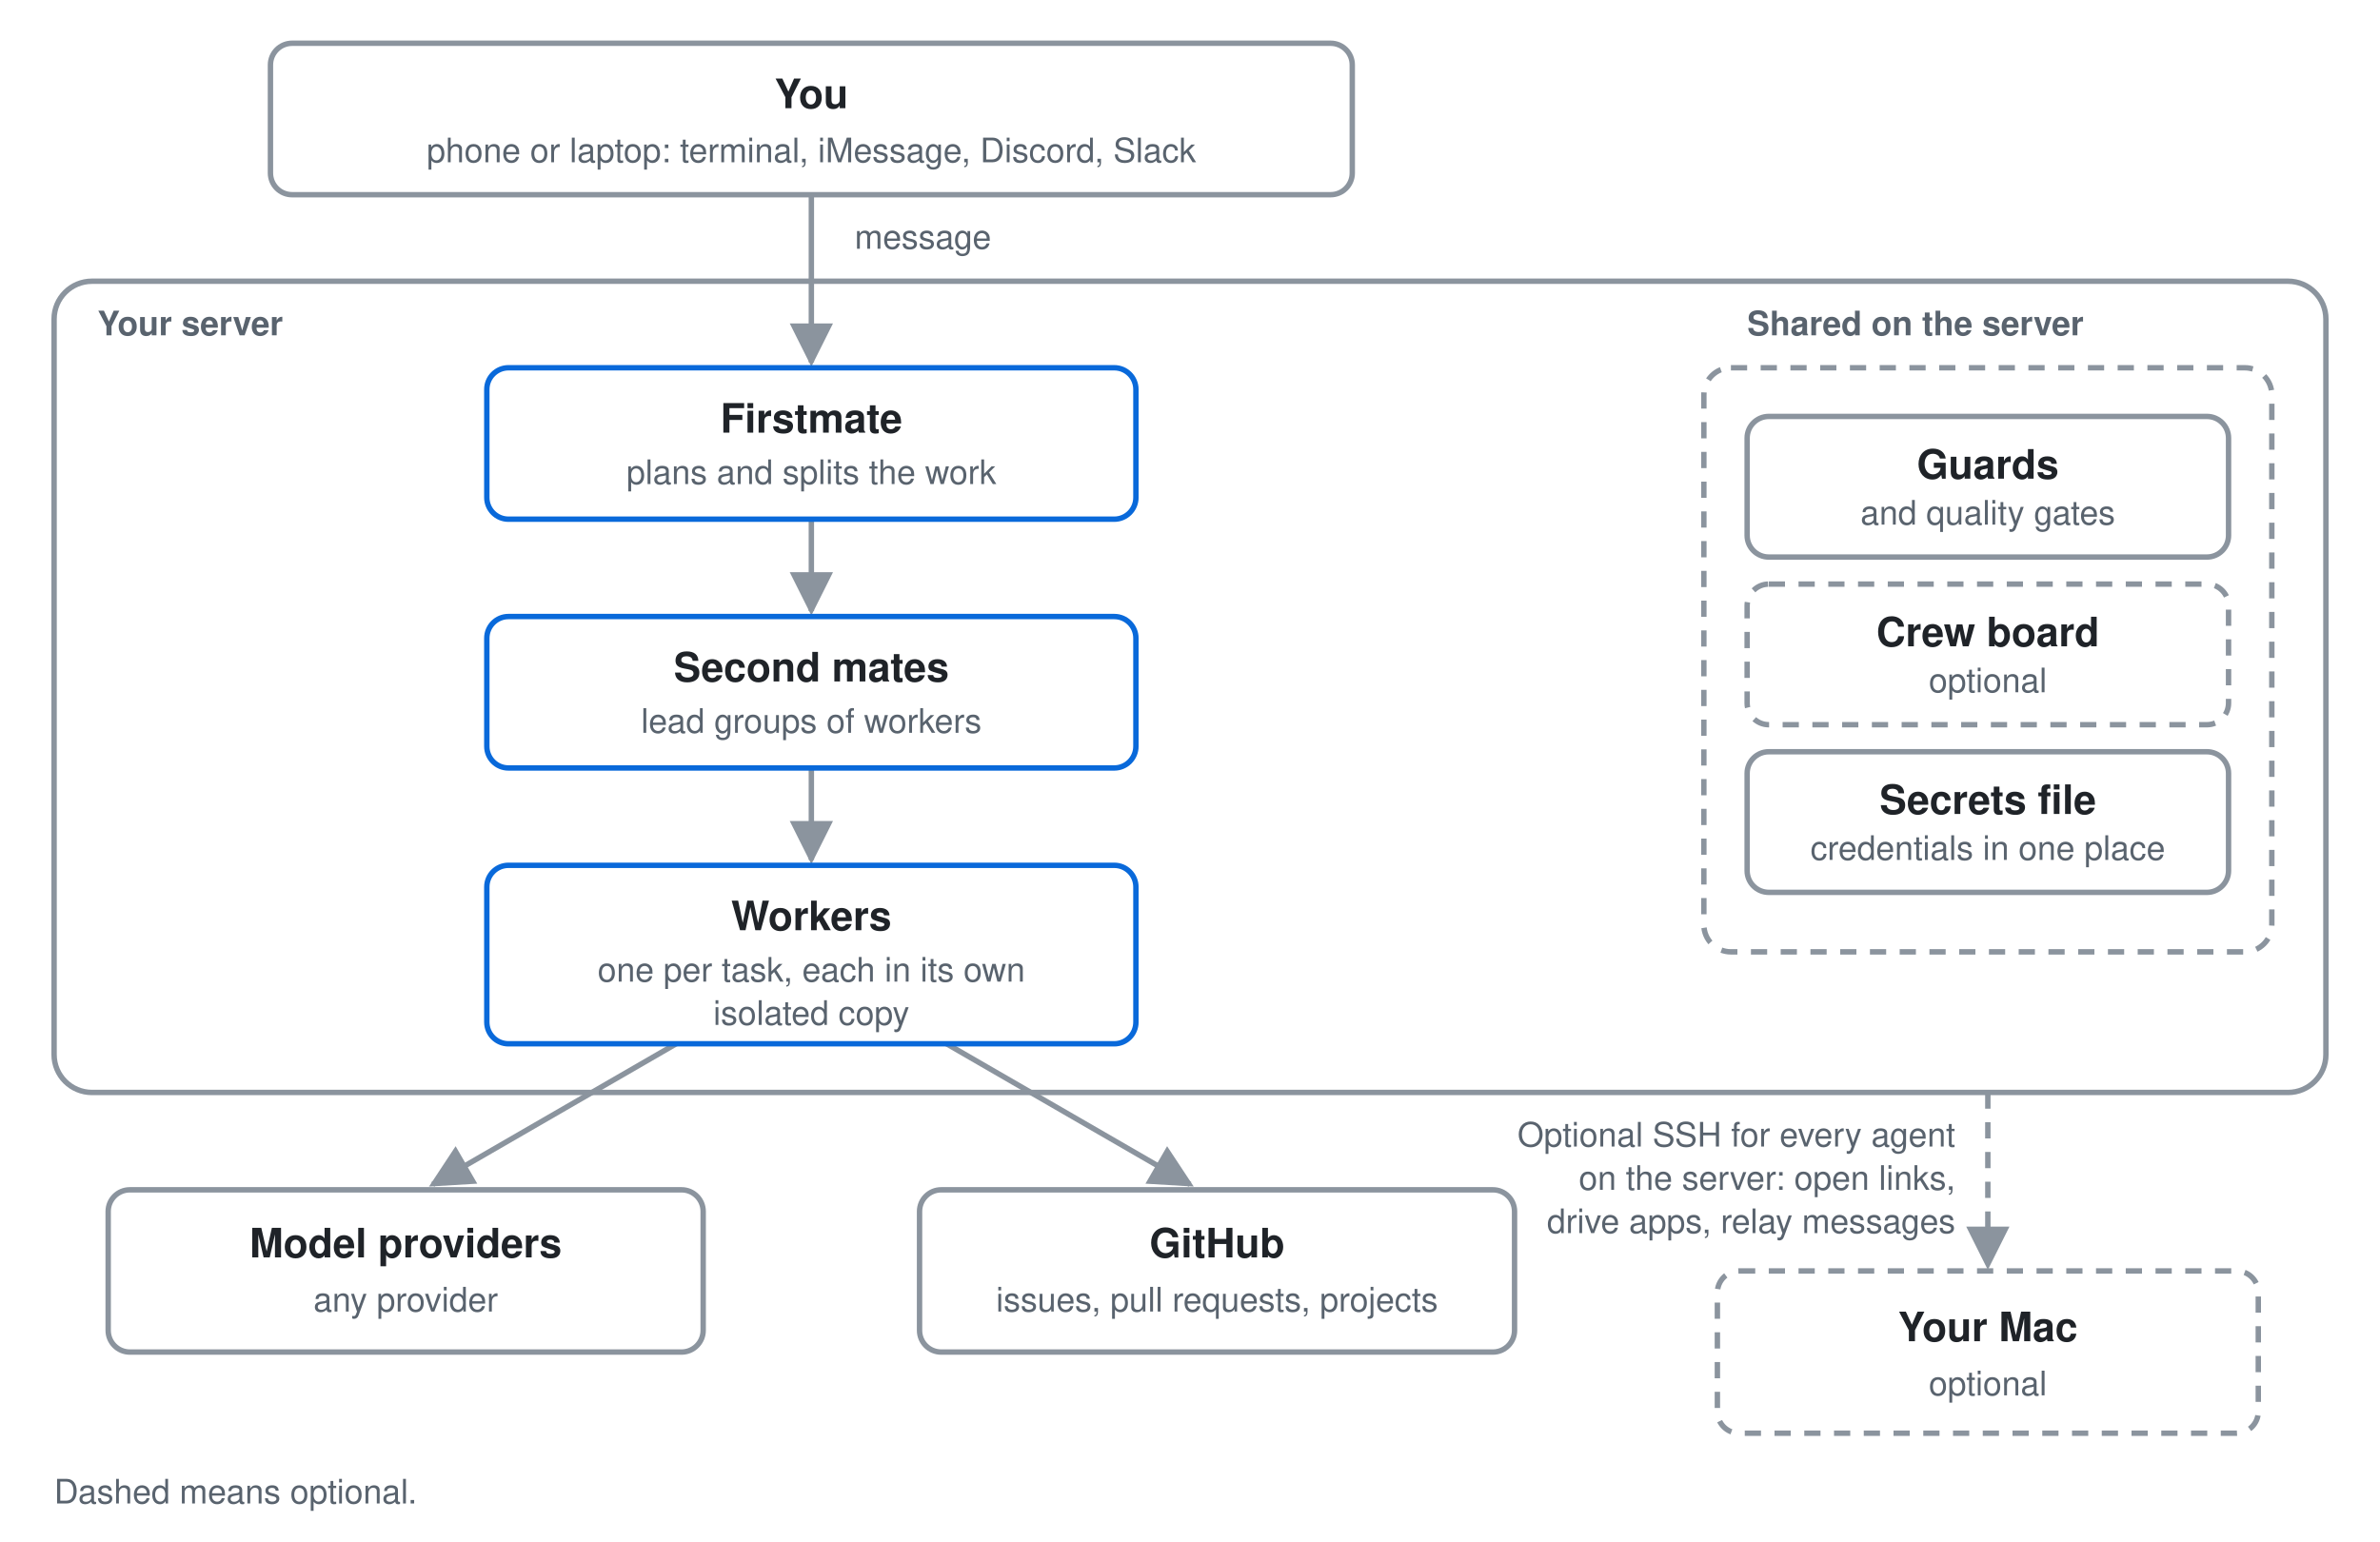
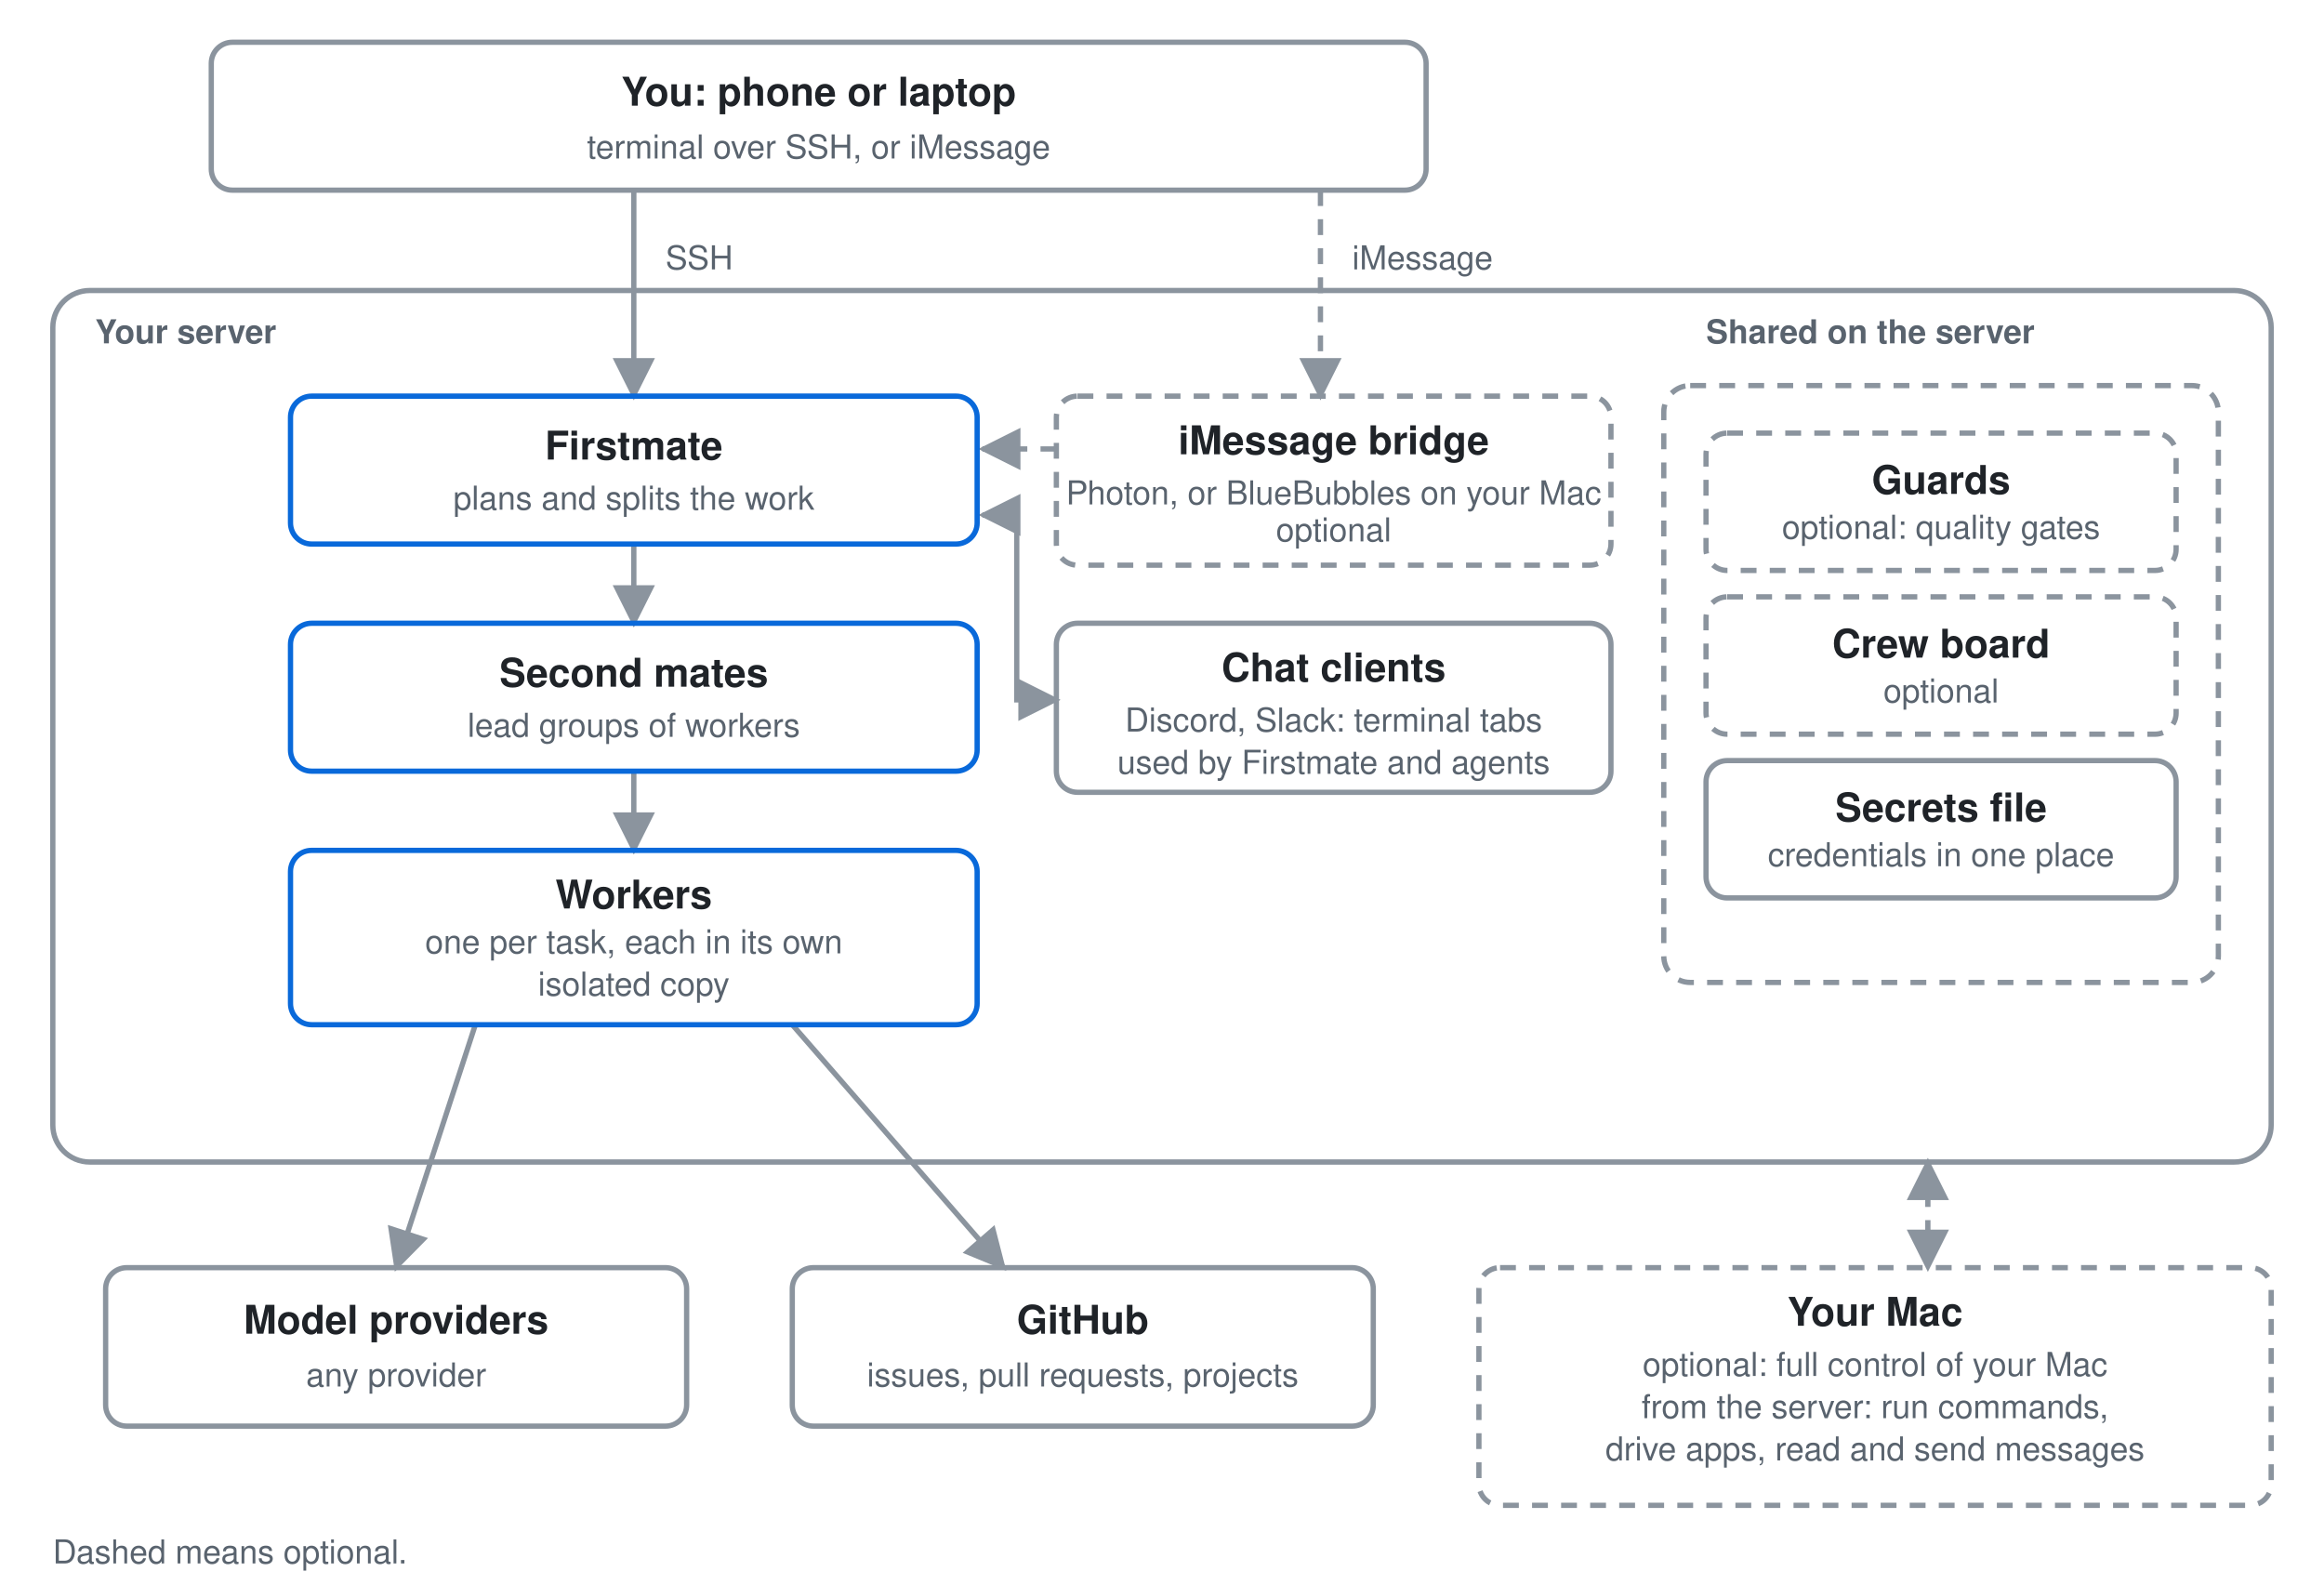
- <svg xmlns="http://www.w3.org/2000/svg" viewBox="0 0 880 570" width="880" height="570" role="img" aria-labelledby="t d" font-family="-apple-system, 'Segoe UI', Helvetica, Arial, sans-serif">
+ <svg xmlns="http://www.w3.org/2000/svg" viewBox="0 0 880 600" width="880" height="600" role="img" aria-labelledby="t d" font-family="-apple-system, 'Segoe UI', Helvetica, Arial, sans-serif">
  <defs>
-     <marker id="a" viewBox="0 0 10 10" refX="9" refY="5" markerWidth="8" markerHeight="8" orient="auto">
+     <marker id="a" viewBox="0 0 10 10" refX="9" refY="5" markerWidth="8" markerHeight="8" orient="auto-start-reverse">
      <path d="M0 0L10 5L0 10z" fill="#8b949e" />
    </marker>
  </defs>
  <g stroke="#8b949e" stroke-width="2" fill="none">
-     <rect x="20" y="104" width="840" height="300" rx="14" />
-     <rect x="630" y="136" width="210" height="216" rx="10" stroke-dasharray="6 5" />
-     <path d="M300 72V134" marker-end="url(#a)" />
-     <path d="M300 192V226" marker-end="url(#a)" />
-     <path d="M300 284V318" marker-end="url(#a)" />
-     <path d="M250 386L160 438" marker-end="url(#a)" />
-     <path d="M350 386L440 438" marker-end="url(#a)" />
-     <path d="M735 404V468" stroke-dasharray="6 5" marker-end="url(#a)" />
-     <rect x="100" y="16" width="400" height="56" rx="8" />
-     <rect x="180" y="136" width="240" height="56" rx="8" stroke="#0969da" />
-     <rect x="180" y="228" width="240" height="56" rx="8" stroke="#0969da" />
-     <rect x="180" y="320" width="240" height="66" rx="8" stroke="#0969da" />
-     <rect x="40" y="440" width="220" height="60" rx="8" />
-     <rect x="340" y="440" width="220" height="60" rx="8" />
-     <rect x="646" y="154" width="178" height="52" rx="8" />
-     <rect x="646" y="216" width="178" height="52" rx="8" stroke-dasharray="6 5" />
-     <rect x="646" y="278" width="178" height="52" rx="8" />
-     <rect x="635" y="470" width="200" height="60" rx="8" stroke-dasharray="6 5" />
+     <rect x="20" y="110" width="840" height="330" rx="14" />
+     <rect x="630" y="146" width="210" height="226" rx="10" stroke-dasharray="6 5" />
+     <path d="M240 72V150" marker-end="url(#a)" />
+     <path d="M500 72V150" stroke-dasharray="6 5" marker-end="url(#a)" />
+     <path d="M400 170H372" stroke-dasharray="6 5" marker-end="url(#a)" />
+     <path d="M400 265H385V195H372" marker-start="url(#a)" marker-end="url(#a)" />
+     <path d="M240 206V236" marker-end="url(#a)" />
+     <path d="M240 292V322" marker-end="url(#a)" />
+     <path d="M180 388L150 480" marker-end="url(#a)" />
+     <path d="M300 388L380 480" marker-end="url(#a)" />
+     <path d="M730 440V480" stroke-dasharray="6 5" marker-start="url(#a)" marker-end="url(#a)" />
+     <rect x="80" y="16" width="460" height="56" rx="8" />
+     <rect x="110" y="150" width="260" height="56" rx="8" stroke="#0969da" />
+     <rect x="110" y="236" width="260" height="56" rx="8" stroke="#0969da" />
+     <rect x="110" y="322" width="260" height="66" rx="8" stroke="#0969da" />
+     <rect x="400" y="150" width="210" height="64" rx="8" stroke-dasharray="6 5" />
+     <rect x="400" y="236" width="210" height="64" rx="8" />
+     <rect x="40" y="480" width="220" height="60" rx="8" />
+     <rect x="300" y="480" width="220" height="60" rx="8" />
+     <rect x="646" y="164" width="178" height="52" rx="8" stroke-dasharray="6 5" />
+     <rect x="646" y="226" width="178" height="52" rx="8" stroke-dasharray="6 5" />
+     <rect x="646" y="288" width="178" height="52" rx="8" />
+     <rect x="560" y="480" width="300" height="90" rx="8" stroke-dasharray="6 5" />
  </g>
  <g fill="#1f2328" font-size="15" font-weight="600" text-anchor="middle">
-     <text x="300" y="40">You</text>
-     <text x="300" y="160">Firstmate</text>
-     <text x="300" y="252">Second mates</text>
-     <text x="300" y="344">Workers</text>
-     <text x="150" y="465">Model providers</text>
-     <text x="450" y="465">GitHub</text>
-     <text x="735" y="177">Guards</text>
-     <text x="735" y="239">Crew board</text>
-     <text x="735" y="301">Secrets file</text>
-     <text x="735" y="496">Your Mac</text>
+     <text x="310" y="40">You: phone or laptop</text>
+     <text x="240" y="174">Firstmate</text>
+     <text x="240" y="260">Second mates</text>
+     <text x="240" y="344">Workers</text>
+     <text x="505" y="172">iMessage bridge</text>
+     <text x="505" y="258">Chat clients</text>
+     <text x="150" y="505">Model providers</text>
+     <text x="410" y="505">GitHub</text>
+     <text x="735" y="187">Guards</text>
+     <text x="735" y="249">Crew board</text>
+     <text x="735" y="311">Secrets file</text>
+     <text x="710" y="502">Your Mac</text>
  </g>
  <g fill="#59636e" font-size="12.5" text-anchor="middle">
-     <text x="300" y="60">phone or laptop: terminal, iMessage, Discord, Slack</text>
-     <text x="300" y="179">plans and splits the work</text>
-     <text x="300" y="271">lead groups of workers</text>
-     <text x="300" y="363">one per task, each in its own</text>
-     <text x="300" y="379">isolated copy</text>
-     <text x="150" y="485">any provider</text>
-     <text x="450" y="485">issues, pull requests, projects</text>
-     <text x="735" y="194">and quality gates</text>
-     <text x="735" y="256">optional</text>
-     <text x="735" y="318">credentials in one place</text>
-     <text x="735" y="516">optional</text>
+     <text x="310" y="60">terminal over SSH, or iMessage</text>
+     <text x="240" y="193">plans and splits the work</text>
+     <text x="240" y="279">lead groups of workers</text>
+     <text x="240" y="361">one per task, each in its own</text>
+     <text x="240" y="377">isolated copy</text>
+     <text x="505" y="191">Photon, or BlueBubbles on your Mac</text>
+     <text x="505" y="205">optional</text>
+     <text x="505" y="277">Discord, Slack: terminal tabs</text>
+     <text x="505" y="293">used by Firstmate and agents</text>
+     <text x="150" y="525">any provider</text>
+     <text x="410" y="525">issues, pull requests, projects</text>
+     <text x="735" y="204">optional: quality gates</text>
+     <text x="735" y="266">optional</text>
+     <text x="735" y="328">credentials in one place</text>
+     <text x="710" y="521">optional: full control of your Mac</text>
+     <text x="710" y="537">from the server: run commands,</text>
+     <text x="710" y="553">drive apps, read and send messages</text>
  </g>
  <g fill="#59636e" font-size="12.5">
-     <text x="36" y="124" font-weight="600">Your server</text>
-     <text x="646" y="124" font-weight="600">Shared on the server</text>
-     <text x="316" y="92" text-anchor="start">message</text>
+     <text x="36" y="130" font-weight="600">Your server</text>
+     <text x="646" y="130" font-weight="600">Shared on the server</text>
+     <text x="252" y="102" text-anchor="start">SSH</text>
+     <text x="512" y="102" text-anchor="start">iMessage</text>
  </g>
-   <g fill="#59636e" font-size="12.5" text-anchor="end">
-     <text x="723" y="424">Optional SSH for every agent</text>
-     <text x="723" y="440">on the server: open links,</text>
-     <text x="723" y="456">drive apps, relay messages</text>
-   </g>
-   <text x="20" y="556" fill="#59636e" font-size="12.5">Dashed means optional.</text>
+   <text x="20" y="592" fill="#59636e" font-size="12.5">Dashed means optional.</text>
</svg>
